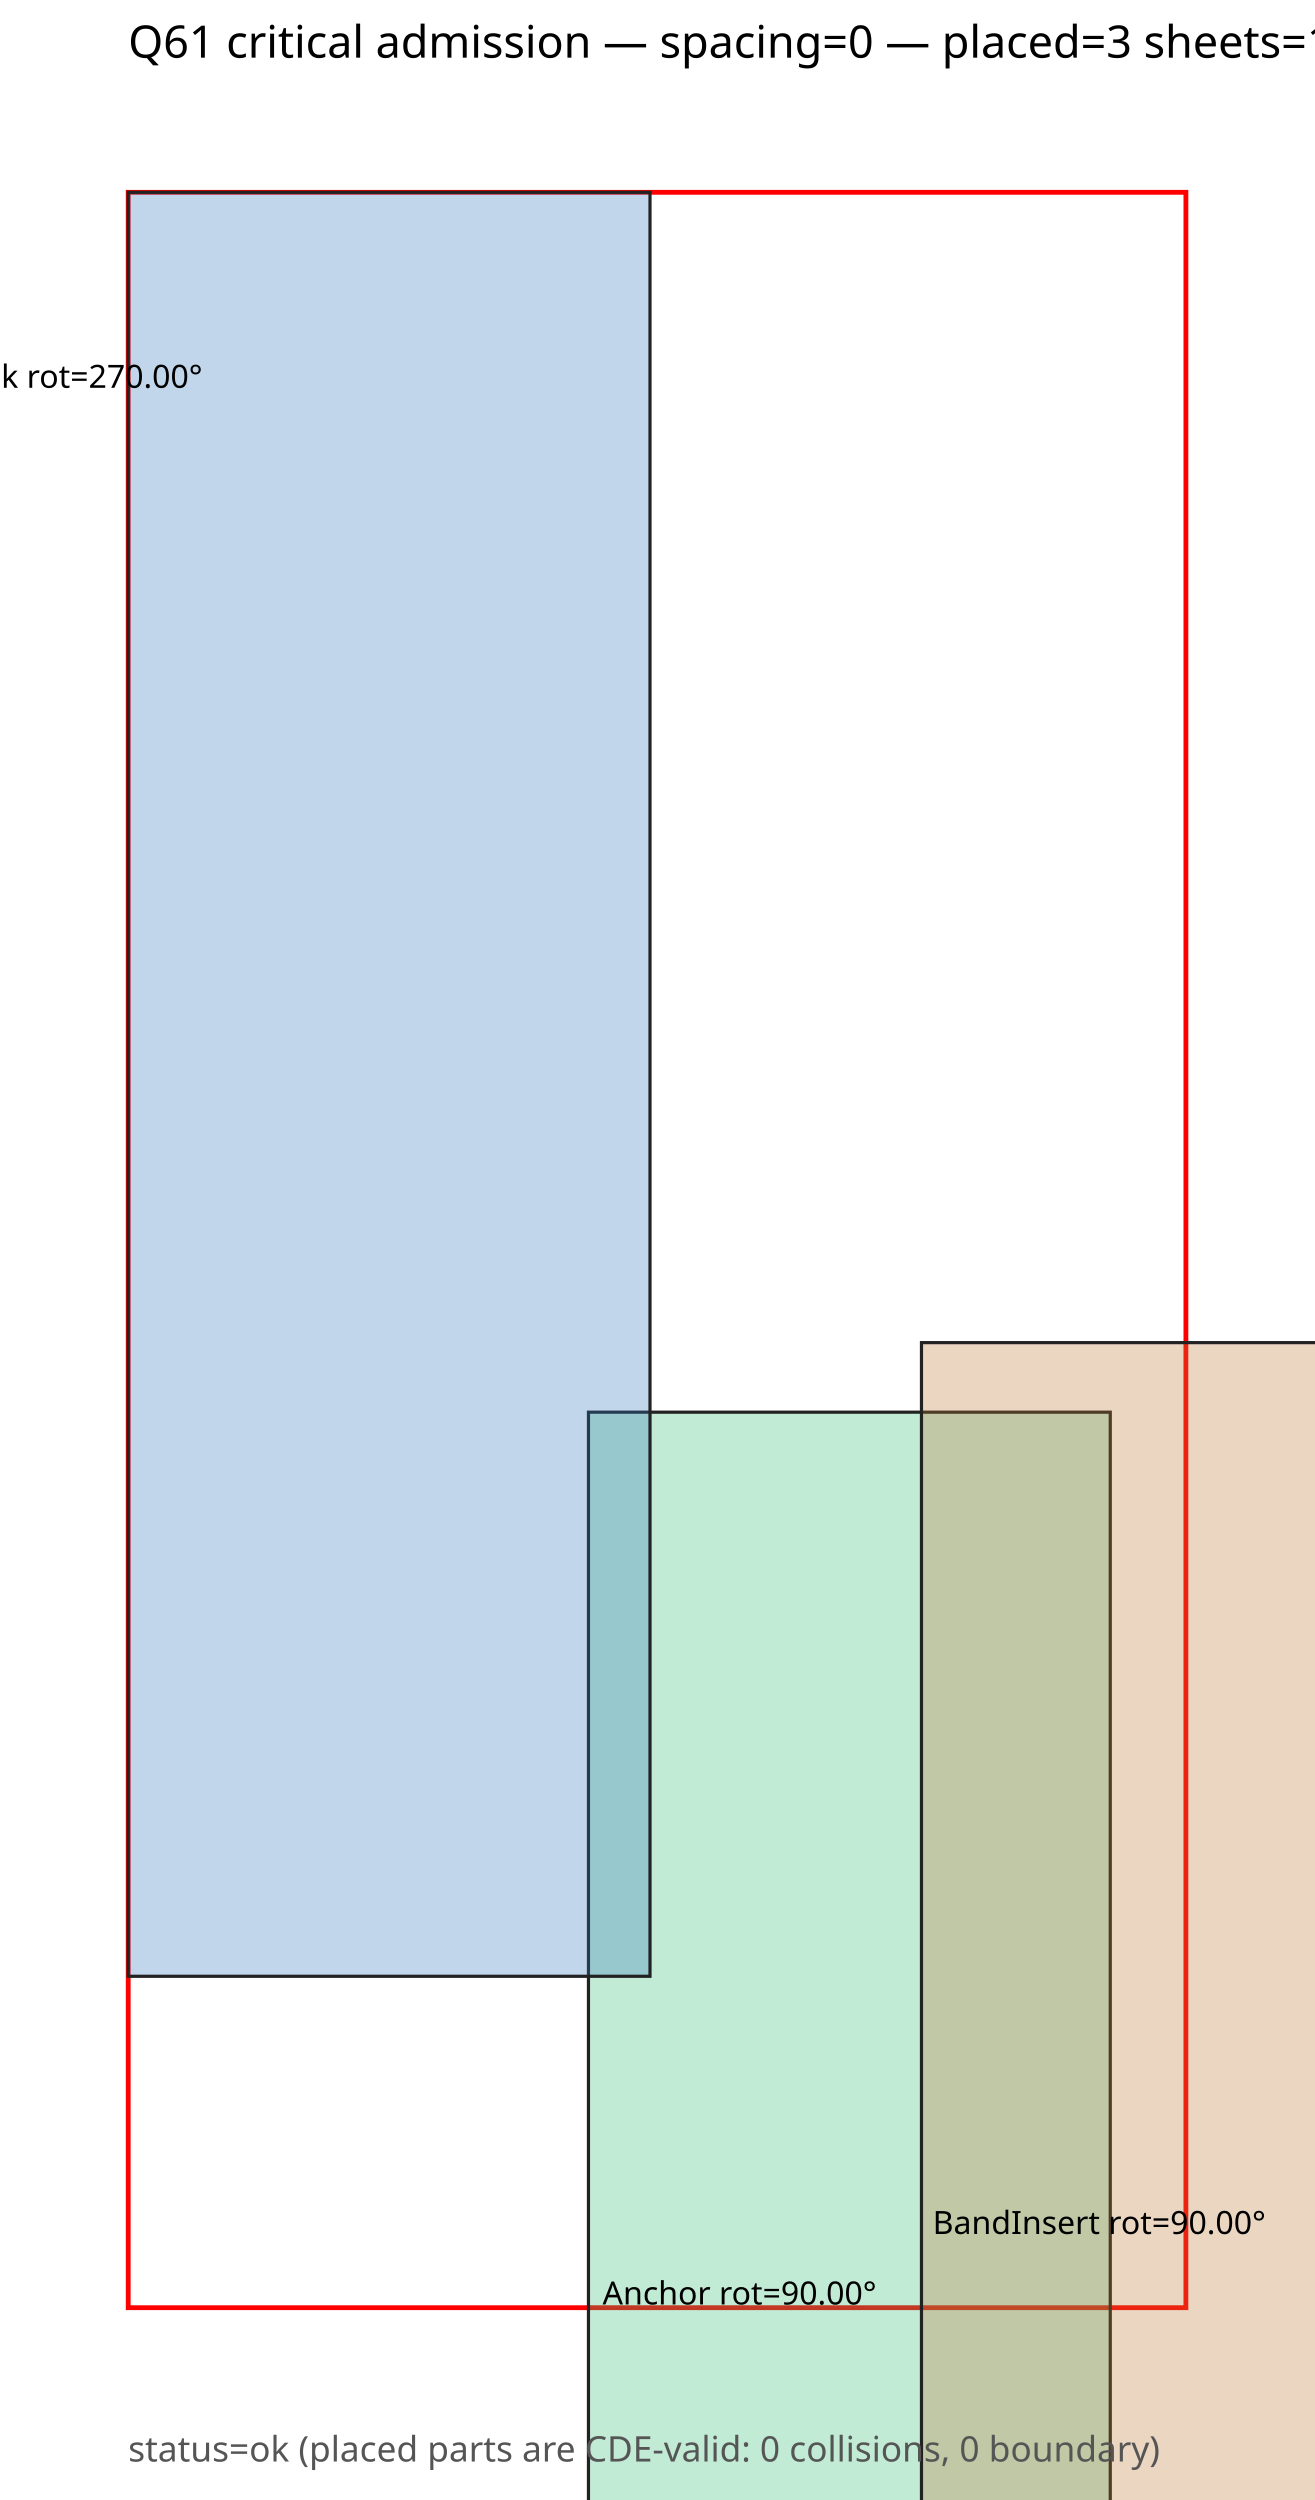
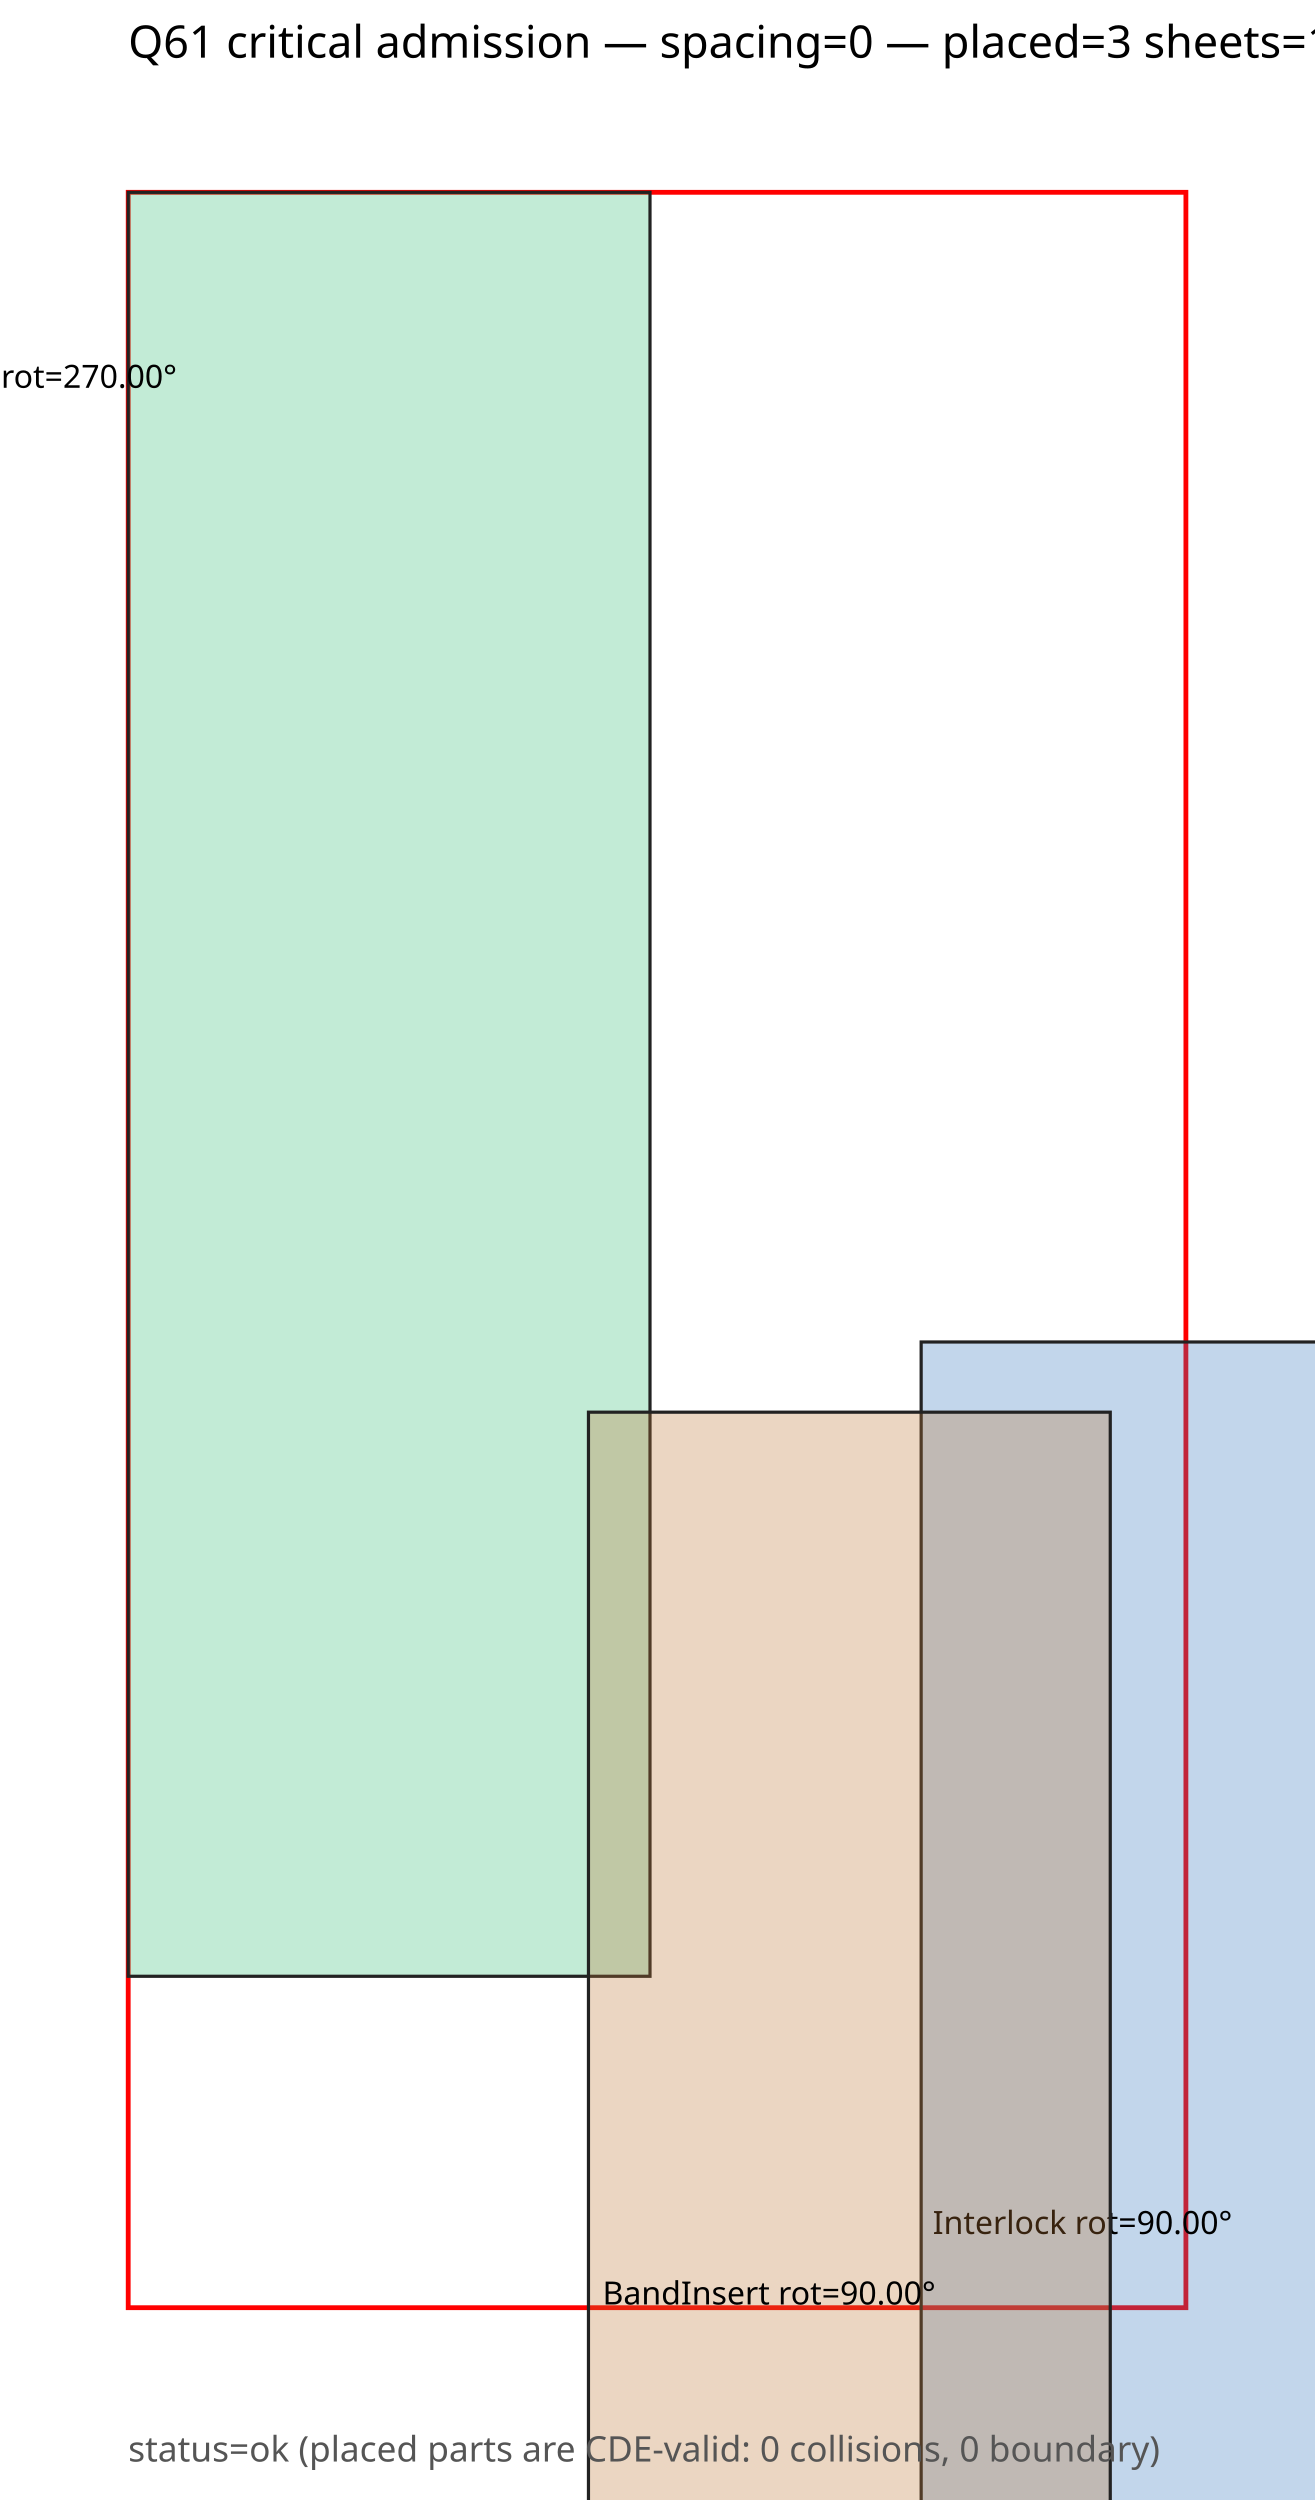
<svg xmlns="http://www.w3.org/2000/svg" width="410" height="780" font-family="sans-serif">
  <text x="40" y="18" font-size="14">Q61 critical admission — spacing=0 — placed=3 sheets=1 (REAL solver path)</text>
  <rect x="40.0" y="60.0" width="330.0" height="660.0" fill="none" stroke="red" stroke-width="1.5" />
-   <rect x="183.6" y="440.6" width="162.8" height="556.6" fill="#3b7" fill-opacity="0.3" stroke="#222" />
-   <text x="188" y="719" font-size="10">Anchor rot=90.00°</text>
-   <rect x="40.0" y="60.0" width="162.8" height="556.6" fill="#37b" fill-opacity="0.3" stroke="#222" />
-   <text x="-36" y="121" font-size="10">Interlock rot=270.00°</text>
-   <rect x="287.5" y="418.9" width="162.8" height="556.6" fill="#b73" fill-opacity="0.3" stroke="#222" />
-   <text x="291" y="697" font-size="10">BandInsert rot=90.00°</text>
+   <rect x="40.0" y="60.0" width="162.8" height="556.6" fill="#3b7" fill-opacity="0.3" stroke="#222" />
+   <text x="-36" y="121" font-size="10">Anchor rot=270.00°</text>
+   <rect x="287.4" y="418.7" width="162.8" height="556.6" fill="#37b" fill-opacity="0.3" stroke="#222" />
+   <text x="291" y="697" font-size="10">Interlock rot=90.00°</text>
+   <rect x="183.6" y="440.6" width="162.8" height="556.6" fill="#b73" fill-opacity="0.3" stroke="#222" />
+   <text x="188" y="719" font-size="10">BandInsert rot=90.00°</text>
  <text x="40" y="768" font-size="11" fill="#555">status=ok (placed parts are CDE-valid: 0 collisions, 0 boundary)</text>
</svg>
